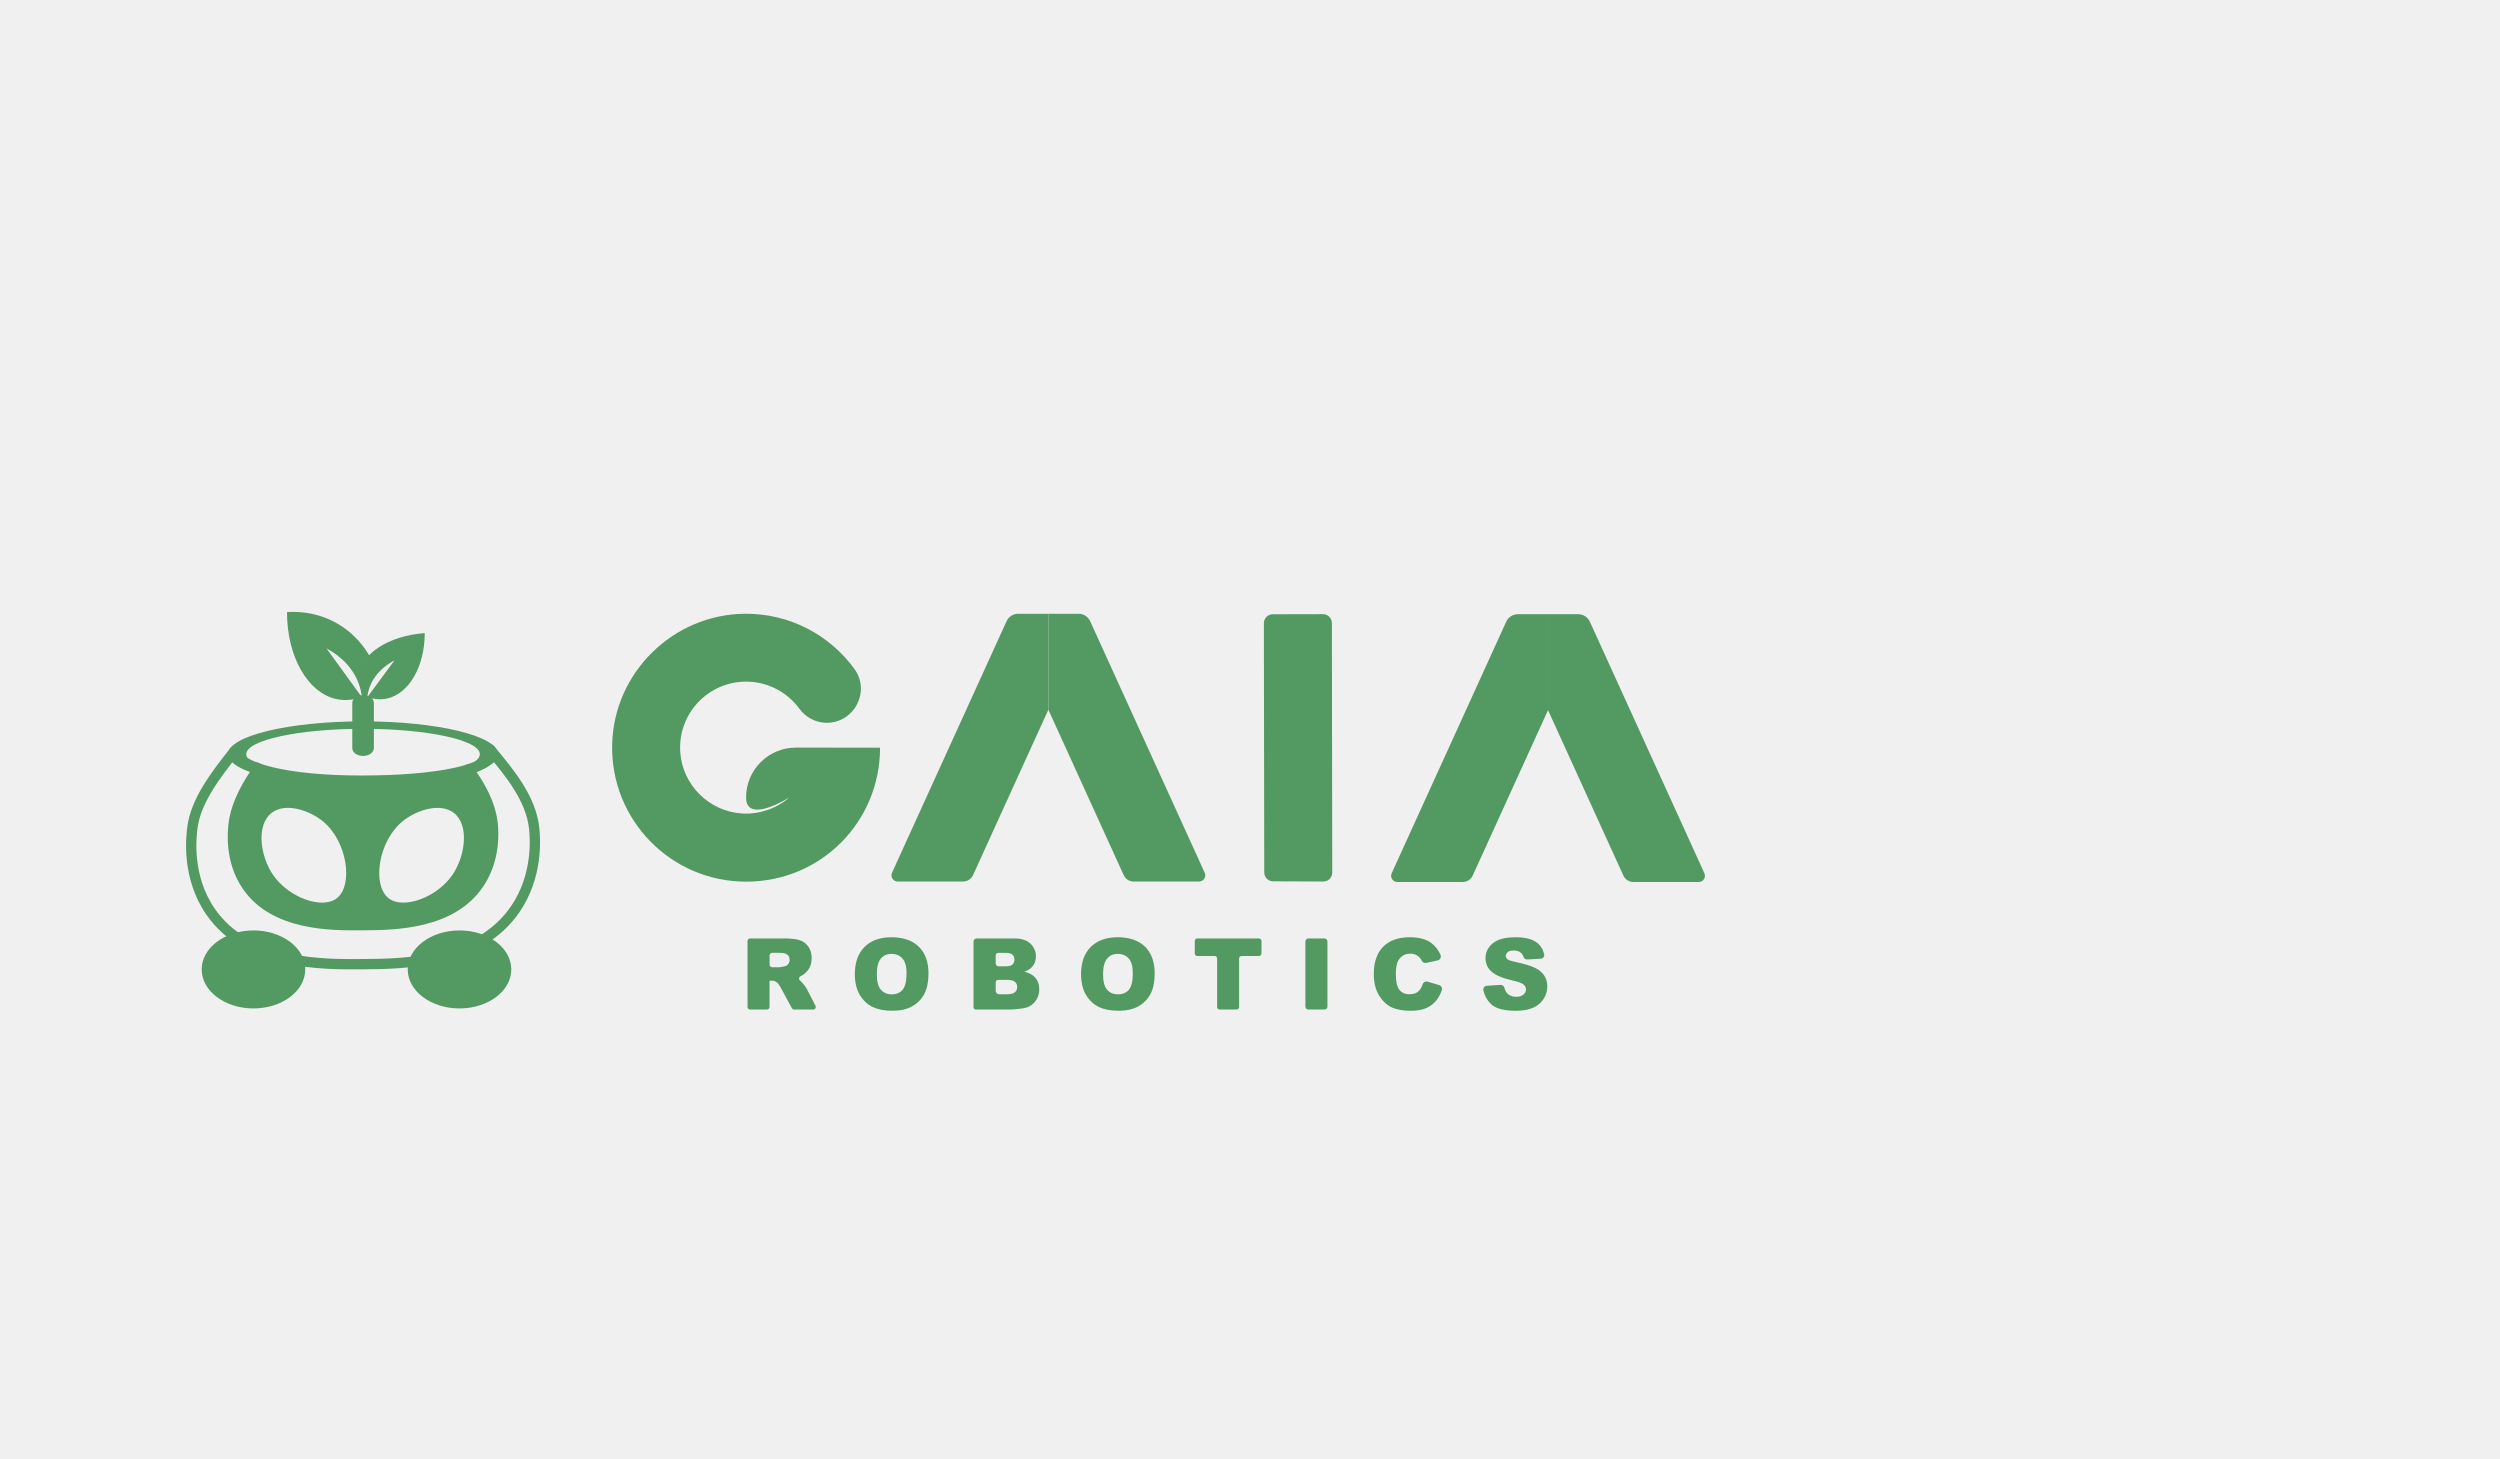
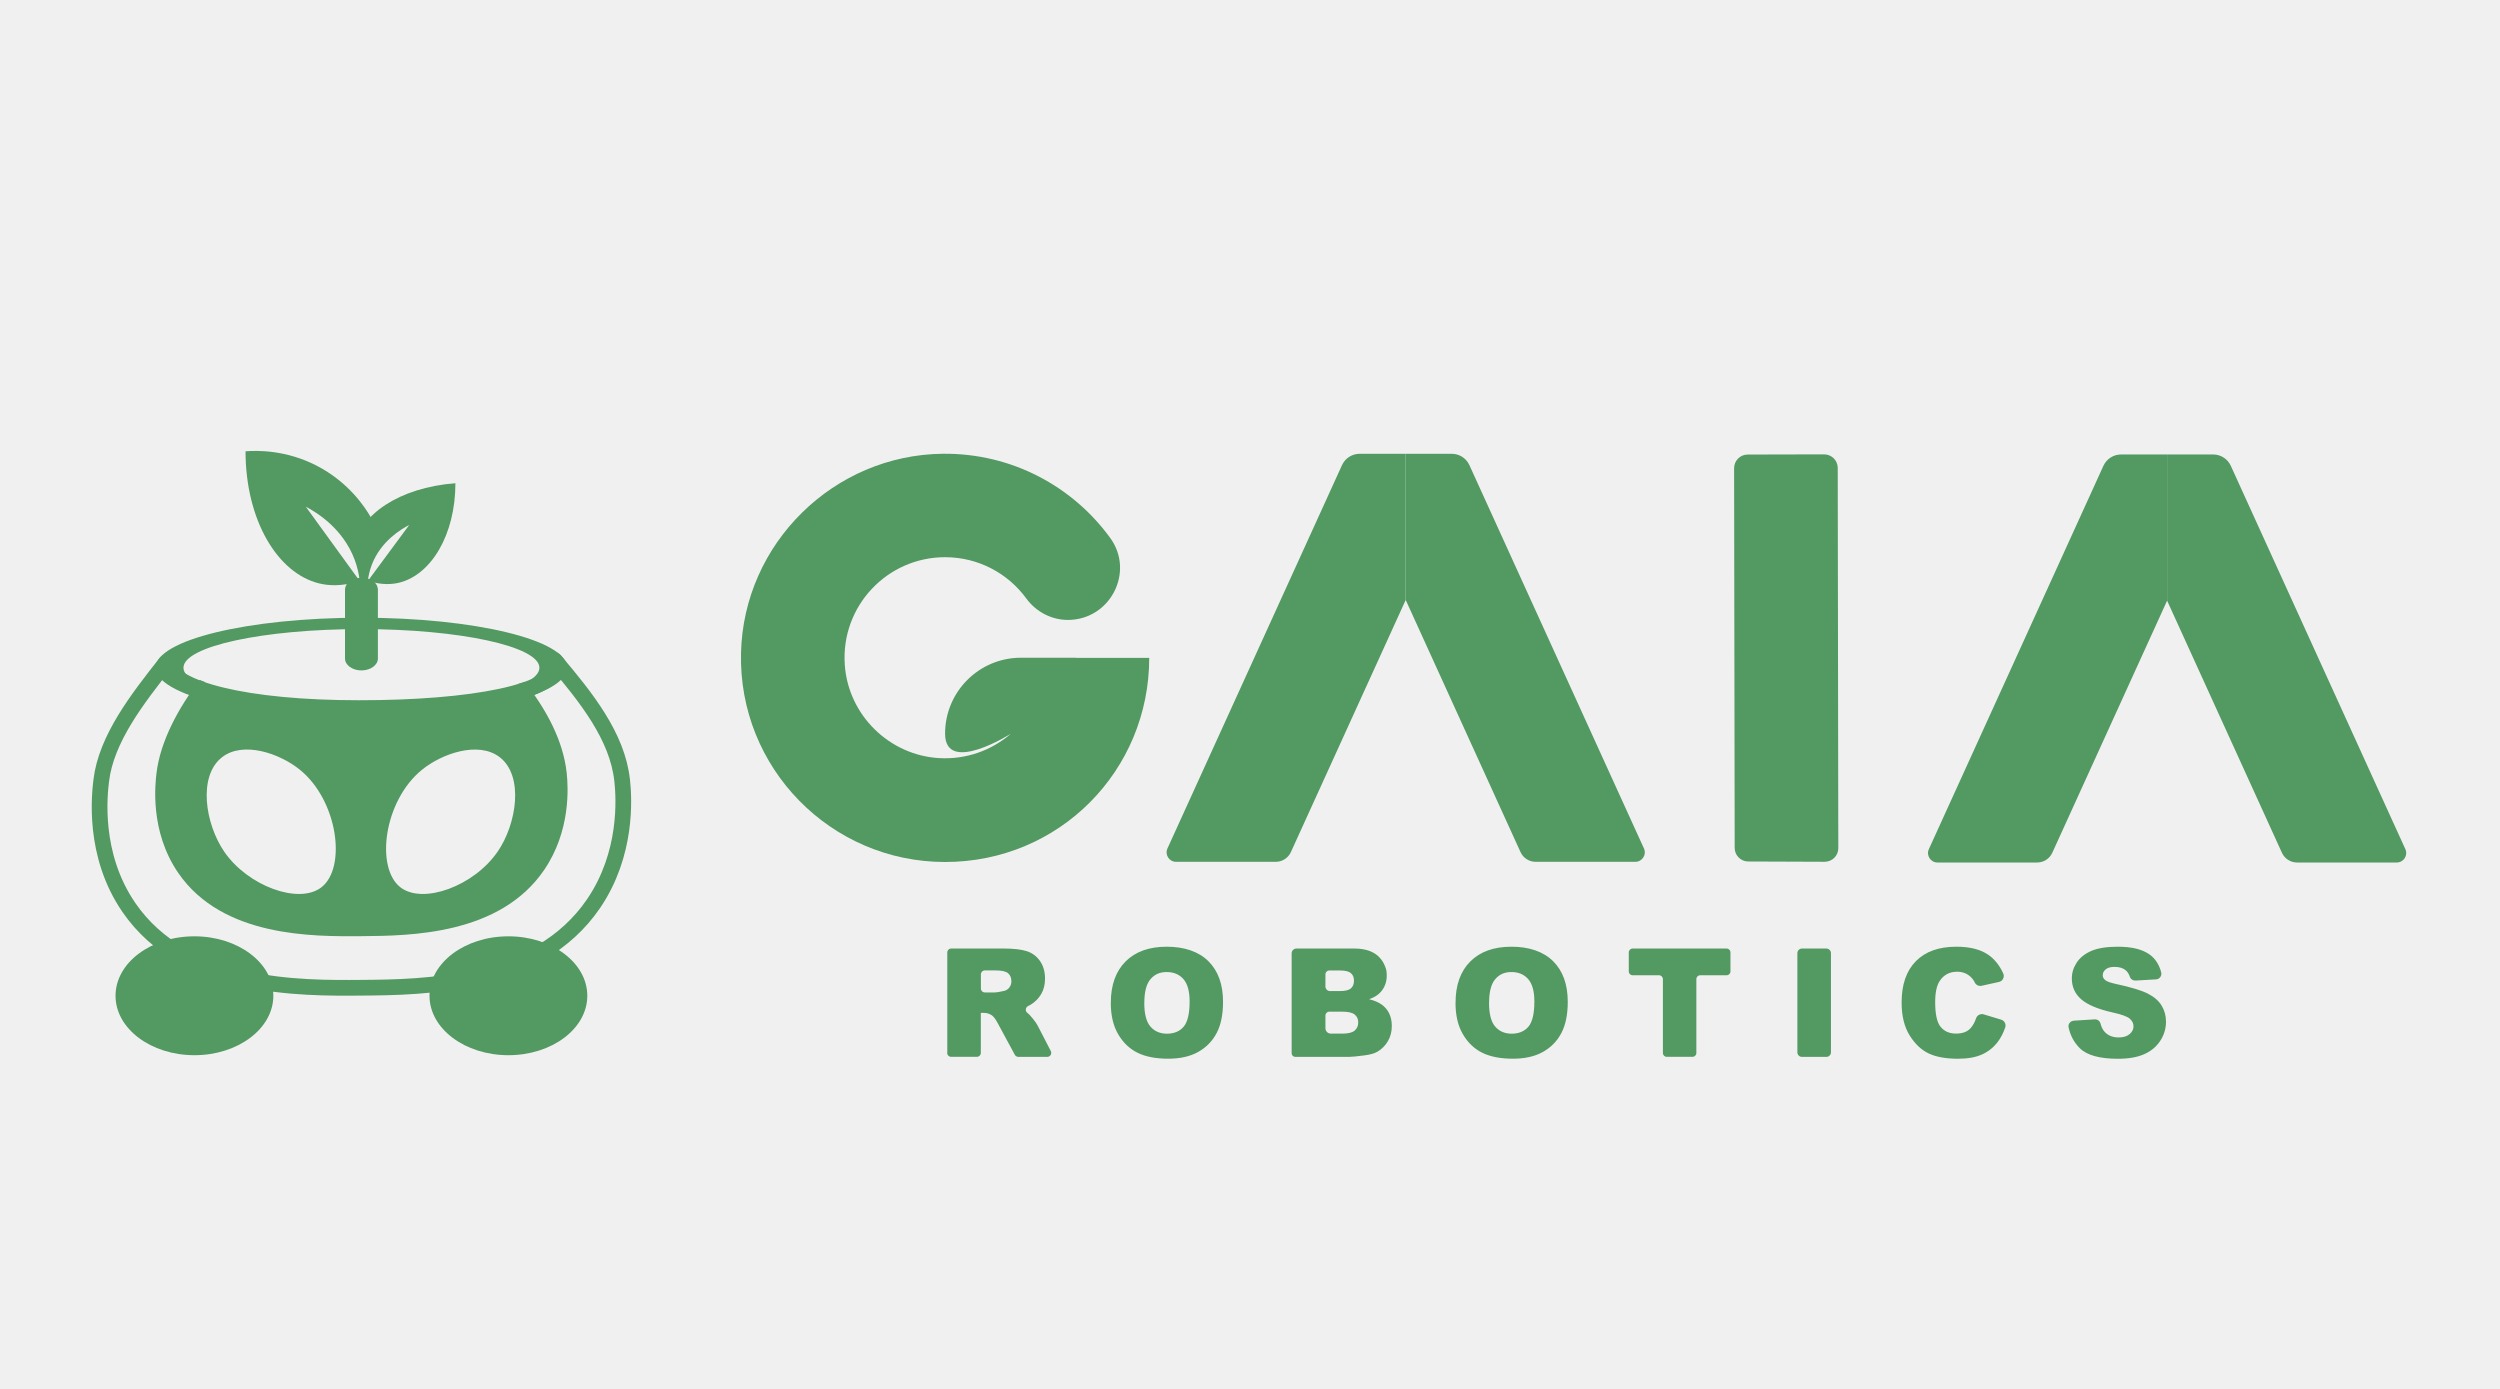
- <svg xmlns="http://www.w3.org/2000/svg" version="1.1" width="120" height="70" viewBox="73 160 120 120" xml:space="preserve">
+ <svg xmlns="http://www.w3.org/2000/svg" version="1.1" width="90" height="50" viewBox="78 186 60 75" xml:space="preserve">
  <defs>
</defs>
  <rect x="0" y="0" width="100%" height="100%" fill="#ffffff" />
  <g transform="matrix(0.1949 0 0 0.1949 107.9453 226.7613)" id="256791">
    <g style="" vector-effect="non-scaling-stroke">
      <g transform="matrix(1 0 0 1 -245.91 -24.14)" id="Layer_1">
        <path style="stroke: none; stroke-width: 1; stroke-dasharray: none; stroke-linecap: butt; stroke-dashoffset: 0; stroke-linejoin: miter; stroke-miterlimit: 4; is-custom-font: none; font-file-url: none; fill: rgb(82,153,98); fill-rule: nonzero; opacity: 1;" transform=" translate(-74.72, -199.32)" d="M 74.72 185.47 c -31.48 0 -57 6.2 -57 13.85 s 25.52 13.85 57 13.85 s 57 -6.2 57 -13.85 s -25.52 -13.85 -57 -13.85 z m 0 24.57 c -27.23 0 -49.31 -4.79 -49.31 -10.71 s 22.08 -10.71 49.31 -10.71 s 49.31 4.79 49.31 10.71 s -22.08 10.71 -49.31 10.71 z" stroke-linecap="round" />
      </g>
      <g transform="matrix(1 0 0 1 -245.9196 14.7595)" id="Layer_1">
        <path style="stroke: none; stroke-width: 1; stroke-dasharray: none; stroke-linecap: butt; stroke-dashoffset: 0; stroke-linejoin: miter; stroke-miterlimit: 4; is-custom-font: none; font-file-url: none; fill: rgb(82,153,98); fill-rule: nonzero; opacity: 1;" transform=" translate(-74.7104, -238.2195)" d="M 29.93 202.72 c -5.92 7.69 -10.92 16.98 -11.98 25.73 c -0.35 2.93 -1.95 16.15 6.03 27.75 c 12.25 17.81 37.27 17.61 50.79 17.5 c 13.43 -0.11 38.31 -0.32 50.59 -18.37 c 7.35 -10.8 6.67 -22.82 6.23 -26.88 c -0.96 -8.8 -5.54 -17.49 -11.66 -25.19 l -1.82 0.58 c -2.77 5.27 -21.04 8.86 -43.91 8.86 s -39.43 -4.34 -43.03 -9.51 c -0.09 -0.04 -0.17 -0.02 -0.25 -0.07 m 32.66 57.08 c -6.24 4.77 -20.3 -0.38 -26.82 -9.83 c -5.39 -7.81 -7.37 -21.08 -0.63 -26.27 c 5.86 -4.51 15.91 -1.06 21.53 3.48 c 10.57 8.57 13.01 27.2 5.93 32.61 z m 48.81 -9.83 c -6.52 9.45 -20.59 14.6 -26.82 9.83 c -7.08 -5.41 -4.64 -24.05 5.93 -32.61 c 5.61 -4.55 15.67 -7.99 21.53 -3.48 c 6.74 5.19 4.76 18.46 -0.63 26.27 z" stroke-linecap="round" />
      </g>
      <g transform="matrix(1 0 0 1 -245.9072 19.1721)" id="Layer_1">
        <path style="stroke: rgb(82,153,98); stroke-width: 4.35; stroke-dasharray: none; stroke-linecap: round; stroke-dashoffset: 0; stroke-linejoin: round; stroke-miterlimit: 4; is-custom-font: none; font-file-url: none; fill: none; fill-rule: nonzero; opacity: 1;" transform=" translate(-74.7229, -242.6321)" d="M 146.95 230.51 c -1.32 -12.14 -9.88 -22.88 -18.68 -33.26 c 0.09 0.31 0.59 0.8 0.59 1.11 c 0 7.65 -23.22 12.15 -54.78 12.15 s -51.8 -5.26 -53.59 -12.52 c -7.86 9.96 -16.46 21.02 -17.85 32.53 c -0.45 3.72 -2.48 20.51 7.66 35.25 c 15.55 22.62 47.33 22.36 64.5 22.22 c 17.06 -0.14 48.65 -0.4 64.25 -23.33 c 9.33 -13.72 8.47 -28.98 7.91 -34.13 z" stroke-linecap="round" />
      </g>
      <g transform="matrix(1 0 0 1 -245.905 -36.2125)" id="Layer_1">
        <path style="stroke: none; stroke-width: 1; stroke-dasharray: none; stroke-linecap: butt; stroke-dashoffset: 0; stroke-linejoin: miter; stroke-miterlimit: 4; is-custom-font: none; font-file-url: none; fill: rgb(82,153,98); fill-rule: nonzero; opacity: 1;" transform=" translate(-74.725, -187.2475)" d="M 74.72 200.07 c -2.5 0 -4.55 -1.48 -4.55 -3.29 v -19.15 c 0.02 -0.34 0.13 -1.48 1.34 -2.32 c 1.7 -1.18 4.73 -1.18 6.43 0 c 1.21 0.84 1.32 1.98 1.34 2.32 v 19.15 c 0 1.81 -2.05 3.29 -4.55 3.29 z" stroke-linecap="round" />
      </g>
      <g transform="matrix(1 0 0 1 -260.645 -65.5996)" id="Layer_1">
        <path style="stroke: none; stroke-width: 1; stroke-dasharray: none; stroke-linecap: butt; stroke-dashoffset: 0; stroke-linejoin: miter; stroke-miterlimit: 4; is-custom-font: none; font-file-url: none; fill: rgb(82,153,98); fill-rule: nonzero; opacity: 1;" transform=" translate(-59.985, -157.8605)" d="M 74.22 162.91 c 0.8 -2.44 2.16 -4.16 3.14 -5.2 c -1.65 -2.86 -6.17 -9.81 -15.11 -14.4 c -8.49 -4.35 -16.33 -4.2 -19.64 -3.95 c 0.01 19.07 8.85 33.8 20.43 36.61 c 2.2 0.54 6.03 1 11.19 -0.68 L 59.3 154.7 c 2.97 1.57 10.21 5.95 13.49 14.56 c 0.82 2.16 1.25 4.21 1.46 6.02 c 0.45 -0.15 0.91 -0.31 1.39 -0.49 c -0.58 -1.04 -3.3 -6.13 -1.4 -11.9 z" stroke-linecap="round" />
      </g>
      <g transform="matrix(1 0 0 1 -233.7865 -61.2828)" id="Layer_1">
        <path style="stroke: none; stroke-width: 1; stroke-dasharray: none; stroke-linecap: butt; stroke-dashoffset: 0; stroke-linejoin: miter; stroke-miterlimit: 4; is-custom-font: none; font-file-url: none; fill: rgb(82,153,98); fill-rule: nonzero; opacity: 1;" transform=" translate(-86.8436, -162.1772)" d="M 73 165.77 c -0.2 1.73 -0.16 4.94 2.43 9.12 c 0.37 0.14 0.71 0.24 1.07 0.36 c 0.16 -1.36 0.49 -2.9 1.12 -4.52 c 2.51 -6.49 8.07 -9.78 10.35 -10.97 l -11.45 15.5 c 3.95 1.26 6.89 0.92 8.57 0.52 c 8.88 -2.12 15.66 -13.21 15.67 -27.57 c -15.67 1.16 -26.75 8.97 -27.75 17.56 z" stroke-linecap="round" />
      </g>
      <g transform="matrix(1 0 0 1 -292.18 66.75)" id="Layer_1">
        <ellipse style="stroke: none; stroke-width: 1; stroke-dasharray: none; stroke-linecap: butt; stroke-dashoffset: 0; stroke-linejoin: miter; stroke-miterlimit: 4; is-custom-font: none; font-file-url: none; fill: rgb(82,153,98); fill-rule: nonzero; opacity: 1;" cx="0" cy="0" rx="21.86" ry="16.47" />
      </g>
      <g transform="matrix(1 0 0 1 -205.19 66.75)" id="Layer_1">
        <ellipse style="stroke: none; stroke-width: 1; stroke-dasharray: none; stroke-linecap: butt; stroke-dashoffset: 0; stroke-linejoin: miter; stroke-miterlimit: 4; is-custom-font: none; font-file-url: none; fill: rgb(82,153,98); fill-rule: nonzero; opacity: 1;" cx="0" cy="0" rx="21.86" ry="16.47" />
      </g>
      <g transform="matrix(1 0 0 1 85.225 0.48)" id="Layer_1">
        <path style="stroke: none; stroke-width: 1; stroke-dasharray: none; stroke-linecap: butt; stroke-dashoffset: 0; stroke-linejoin: miter; stroke-miterlimit: 4; is-custom-font: none; font-file-url: none; fill: rgb(82,153,98); fill-rule: nonzero; opacity: 1;" transform=" translate(-405.855, -223.94)" d="M 237.04 306.04 v -27.82 c 0 -0.61 0.49 -1.1 1.1 -1.1 h 14.36 c 2.87 0 5.06 0.25 6.57 0.74 c 1.52 0.49 2.74 1.4 3.66 2.73 c 0.93 1.33 1.39 2.95 1.39 4.86 c 0 1.67 -0.36 3.1 -1.07 4.31 c -0.71 1.21 -1.69 2.19 -2.93 2.94 c -0.2 0.12 -0.42 0.24 -0.67 0.35 c -0.78 0.36 -0.89 1.43 -0.19 1.93 h 0.02 c 0.34 0.26 0.83 0.78 1.48 1.59 s 1.08 1.43 1.3 1.87 l 3.66 7.09 c 0.38 0.73 -0.15 1.61 -0.98 1.61 h -8.02 c -0.4 0 -0.78 -0.22 -0.97 -0.58 l -4.65 -8.6 c -0.63 -1.19 -1.19 -1.96 -1.68 -2.31 c -0.67 -0.46 -1.43 -0.7 -2.27 -0.7 h -0.82 v 11.08 c 0 0.61 -0.49 1.1 -1.1 1.1 h -7.12 c -0.61 0 -1.1 -0.49 -1.1 -1.1 z m 9.31 -17.85 c 0 0.61 0.49 1.1 1.1 1.1 h 2.81 c 0.42 0 1.24 -0.14 2.46 -0.41 c 0.61 -0.12 1.12 -0.44 1.5 -0.94 c 0.39 -0.5 0.58 -1.09 0.58 -1.74 c 0 -0.97 -0.31 -1.71 -0.92 -2.23 c -0.61 -0.52 -1.77 -0.78 -3.46 -0.78 h -2.97 c -0.61 0 -1.1 0.49 -1.1 1.1 v 3.9 z M 282.35 292.16 c 0 -4.9 1.36 -8.72 4.09 -11.45 c 2.73 -2.73 6.53 -4.09 11.4 -4.09 s 8.85 1.34 11.55 4.02 c 2.7 2.68 4.05 6.44 4.05 11.27 c 0 3.51 -0.59 6.38 -1.77 8.63 c -1.18 2.25 -2.89 3.99 -5.12 5.24 s -5.01 1.87 -8.34 1.87 s -6.19 -0.54 -8.4 -1.62 c -2.22 -1.08 -4.02 -2.78 -5.4 -5.12 c -1.38 -2.33 -2.07 -5.25 -2.07 -8.76 z m 9.27 0.04 c 0 3.03 0.56 5.21 1.69 6.53 c 1.13 1.32 2.66 1.99 4.6 1.99 s 3.54 -0.65 4.63 -1.95 c 1.09 -1.3 1.64 -3.62 1.64 -6.98 c 0 -2.83 -0.57 -4.89 -1.71 -6.19 c -1.14 -1.3 -2.69 -1.96 -4.64 -1.96 s -3.37 0.66 -4.5 1.99 c -1.13 1.32 -1.7 3.51 -1.7 6.57 z M 332.45 278.45 c 0 -0.73 0.59 -1.32 1.32 -1.32 h 16.04 c 4.62 0 7.52 1.82 8.72 5.47 c 0.11 0.33 0.18 0.68 0.22 1.02 c 0.23 2.2 -0.3 4.05 -1.61 5.54 c -0.74 0.85 -1.81 1.51 -3.23 2.01 c 2.16 0.52 3.74 1.41 4.76 2.67 c 1.02 1.26 1.53 2.85 1.53 4.76 c 0 1.56 -0.36 2.96 -1.09 4.2 a 7.934 7.934 0 0 1 -2.97 2.95 c -0.78 0.45 -1.95 0.78 -3.52 0.98 c -2.09 0.27 -3.47 0.41 -4.16 0.41 h -15.02 c -0.55 0 -0.99 -0.44 -0.99 -0.99 v -27.7 z m 9.36 9.19 c 0 0.7 0.57 1.27 1.27 1.27 h 2.77 c 1.45 0 2.45 -0.25 3.02 -0.75 c 0.57 -0.5 0.85 -1.22 0.85 -2.16 c 0 -0.87 -0.28 -1.56 -0.85 -2.05 s -1.55 -0.74 -2.96 -0.74 h -3.04 c -0.58 0 -1.06 0.47 -1.06 1.06 v 3.37 z m 0 11.56 c 0 0.83 0.67 1.5 1.5 1.5 h 3.23 c 1.6 0 2.72 -0.28 3.38 -0.85 c 0.66 -0.57 0.98 -1.33 0.98 -2.28 c 0 -0.89 -0.32 -1.6 -0.97 -2.14 c -0.65 -0.54 -1.78 -0.81 -3.41 -0.81 h -3.65 c -0.59 0 -1.06 0.48 -1.06 1.06 v 3.52 z M 377.86 292.16 c 0 -4.9 1.36 -8.72 4.09 -11.45 c 2.73 -2.73 6.53 -4.09 11.4 -4.09 s 8.85 1.34 11.55 4.02 c 2.7 2.68 4.05 6.44 4.05 11.27 c 0 3.51 -0.59 6.38 -1.77 8.63 c -1.18 2.25 -2.89 3.99 -5.12 5.24 s -5.01 1.87 -8.34 1.87 s -6.19 -0.54 -8.4 -1.62 c -2.22 -1.08 -4.02 -2.78 -5.4 -5.12 c -1.38 -2.33 -2.07 -5.25 -2.07 -8.76 z m 9.28 0.04 c 0 3.03 0.56 5.21 1.69 6.53 c 1.13 1.32 2.66 1.99 4.6 1.99 s 3.54 -0.65 4.63 -1.95 c 1.09 -1.3 1.64 -3.62 1.64 -6.98 c 0 -2.83 -0.57 -4.89 -1.71 -6.19 c -1.14 -1.3 -2.69 -1.96 -4.64 -1.96 s -3.37 0.66 -4.5 1.99 c -1.13 1.32 -1.7 3.51 -1.7 6.57 z M 426.9 277.13 h 26.07 c 0.59 0 1.06 0.48 1.06 1.06 v 5.28 c 0 0.59 -0.48 1.06 -1.06 1.06 h -7.33 c -0.59 0 -1.06 0.48 -1.06 1.06 v 20.48 c 0 0.59 -0.48 1.06 -1.06 1.06 h -7.15 c -0.59 0 -1.06 -0.48 -1.06 -1.06 v -20.48 c 0 -0.59 -0.48 -1.06 -1.06 -1.06 h -7.33 c -0.59 0 -1.06 -0.48 -1.06 -1.06 v -5.28 c 0 -0.59 0.48 -1.06 1.06 -1.06 z M 473.84 277.13 h 6.76 c 0.7 0 1.27 0.57 1.27 1.27 v 27.48 c 0 0.7 -0.57 1.27 -1.27 1.27 h -6.76 c -0.7 0 -1.27 -0.57 -1.27 -1.27 V 278.4 c 0 -0.7 0.57 -1.27 1.27 -1.27 z M 524.16 295.36 l 4.87 1.47 c 0.91 0.27 1.43 1.25 1.13 2.15 c -0.53 1.56 -1.23 2.91 -2.1 4.05 c -1.17 1.53 -2.63 2.68 -4.37 3.46 s -3.95 1.17 -6.64 1.17 c -3.26 0 -5.93 -0.47 -8 -1.42 c -2.07 -0.95 -3.85 -2.62 -5.35 -5 c -1.5 -2.39 -2.25 -5.44 -2.25 -9.17 c 0 -4.97 1.32 -8.78 3.96 -11.45 c 2.64 -2.67 6.38 -4 11.21 -4 c 3.78 0 6.75 0.76 8.92 2.29 c 1.69 1.19 3.04 2.89 4.05 5.08 c 0.46 0.99 -0.09 2.16 -1.16 2.39 l -4.83 1.07 c -0.79 0.17 -1.57 -0.24 -1.91 -0.97 c -0.14 -0.29 -0.27 -0.53 -0.42 -0.72 a 5.323 5.323 0 0 0 -1.9 -1.64 c -0.75 -0.38 -1.59 -0.57 -2.52 -0.57 c -2.1 0 -3.71 0.85 -4.83 2.54 c -0.85 1.25 -1.27 3.22 -1.27 5.91 c 0 3.33 0.5 5.61 1.52 6.84 c 1.01 1.23 2.43 1.85 4.26 1.85 s 3.12 -0.5 4.02 -1.49 c 0.64 -0.7 1.15 -1.62 1.54 -2.77 c 0.29 -0.85 1.24 -1.33 2.09 -1.07 z M 549.18 297.11 l 5.77 -0.36 c 0.73 -0.05 1.41 0.43 1.6 1.14 c 0.22 0.85 0.53 1.53 0.93 2.05 c 0.96 1.22 2.32 1.82 4.09 1.82 c 1.32 0 2.34 -0.31 3.06 -0.93 c 0.72 -0.62 1.07 -1.34 1.07 -2.16 s -0.34 -1.47 -1.02 -2.09 s -2.27 -1.19 -4.75 -1.74 c -4.07 -0.91 -6.97 -2.13 -8.7 -3.64 c -1.75 -1.52 -2.62 -3.45 -2.62 -5.79 c 0 -1.54 0.45 -3 1.34 -4.37 c 0.89 -1.37 2.24 -2.45 4.03 -3.24 c 1.79 -0.78 4.26 -1.18 7.38 -1.18 c 3.84 0 6.76 0.71 8.77 2.14 c 1.59 1.13 2.67 2.78 3.24 4.96 c 0.25 0.95 -0.44 1.9 -1.42 1.95 l -5.69 0.33 c -0.68 0.04 -1.33 -0.36 -1.55 -1 c -0.27 -0.81 -0.67 -1.43 -1.2 -1.87 c -0.74 -0.61 -1.77 -0.92 -3.08 -0.92 c -1.08 0 -1.89 0.23 -2.44 0.69 c -0.55 0.46 -0.82 1.01 -0.82 1.67 c 0 0.48 0.23 0.91 0.68 1.29 c 0.44 0.4 1.47 0.76 3.11 1.11 c 4.05 0.87 6.96 1.76 8.71 2.65 c 1.75 0.89 3.03 2 3.83 3.33 c 0.8 1.32 1.2 2.81 1.2 4.44 c 0 1.92 -0.53 3.7 -1.6 5.32 c -1.06 1.62 -2.55 2.86 -4.46 3.7 c -1.91 0.84 -4.32 1.26 -7.23 1.26 c -5.11 0 -8.64 -0.98 -10.61 -2.95 c -1.58 -1.58 -2.61 -3.5 -3.09 -5.77 c -0.19 -0.91 0.51 -1.77 1.44 -1.83 z M 455.04 144.04 l 0.16 105.21 c 0 2.07 1.68 3.76 3.76 3.76 l 21.17 0.08 c 2.09 0 3.79 -1.69 3.78 -3.78 l -0.16 -105.34 c 0 -2.08 -1.7 -3.77 -3.78 -3.76 c -7.06 0.02 -14.12 0.03 -21.17 0.05 c -2.08 0 -3.76 1.69 -3.76 3.78 z" stroke-linecap="round" />
      </g>
      <g transform="matrix(1 0 0 1 222.4007 -26.695)" id="_x3C_Mirror_Repeat_x3E_" clip-path="url(#CLIPPATH_1)">
        <clipPath id="CLIPPATH_1">
          <path transform="matrix(1 0 0 1 -1.1458 0) translate(-541.885, -196.765)" id="clippath" d="M 508.76 140.24 h 66.25 v 113.05 h -66.25 z" stroke-linecap="round" />
        </clipPath>
        <path style="stroke: none; stroke-width: 1; stroke-dasharray: none; stroke-linecap: butt; stroke-dashoffset: 0; stroke-linejoin: miter; stroke-miterlimit: 4; is-custom-font: none; font-file-url: none; fill: rgb(82,153,98); fill-rule: nonzero; opacity: 1;" transform=" translate(-543.0308, -196.765)" d="M 577.25 140.24 h -15 c -2.11 0 -4.02 1.23 -4.89 3.15 L 509 249.59 c -0.79 1.73 0.48 3.7 2.38 3.7 h 27.64 c 1.79 0 3.42 -1.05 4.17 -2.68 l 34.11 -74.9 l -0.04 -35.47 z" stroke-linecap="round" />
      </g>
      <g transform="matrix(1 0 0 1 286.3592 -26.695)" id="_x3C_Mirror_Repeat_x3E_-2" clip-path="url(#CLIPPATH_2)">
        <clipPath id="CLIPPATH_2">
          <path transform="matrix(1 0 0 1 1.1458 0) translate(-608.135, -196.765)" id="clippath-1" d="M 575.01 140.24 h 66.25 v 113.05 h -66.25 z" stroke-linecap="round" />
        </clipPath>
        <path style="stroke: none; stroke-width: 1; stroke-dasharray: none; stroke-linecap: butt; stroke-dashoffset: 0; stroke-linejoin: miter; stroke-miterlimit: 4; is-custom-font: none; font-file-url: none; fill: rgb(82,153,98); fill-rule: nonzero; opacity: 1;" transform=" translate(-606.9892, -196.765)" d="M 572.77 140.24 h 15 c 2.11 0 4.02 1.23 4.89 3.15 l 48.36 106.2 c 0.79 1.73 -0.48 3.7 -2.38 3.7 H 611 c -1.79 0 -3.42 -1.05 -4.17 -2.68 l -34.11 -74.9 l 0.04 -35.47 z" stroke-linecap="round" />
      </g>
      <g transform="matrix(1 0 0 1 11.4407 -26.885)" id="_x3C_Mirror_Repeat_x3E_-3" clip-path="url(#CLIPPATH_3)">
        <clipPath id="CLIPPATH_3">
          <path transform="matrix(1 0 0 1 -1.1558 0) translate(-330.915, -196.575)" id="clippath-2" d="M 297.79 140.05 h 66.25 V 253.1 h -66.25 z" stroke-linecap="round" />
        </clipPath>
        <path style="stroke: none; stroke-width: 1; stroke-dasharray: none; stroke-linecap: butt; stroke-dashoffset: 0; stroke-linejoin: miter; stroke-miterlimit: 4; is-custom-font: none; font-file-url: none; fill: rgb(82,153,98); fill-rule: nonzero; opacity: 1;" transform=" translate(-332.0708, -196.575)" d="M 366.29 140.05 h -15 c -2.11 0 -4.02 1.23 -4.89 3.15 l -48.36 106.2 c -0.79 1.73 0.48 3.7 2.38 3.7 h 27.64 c 1.79 0 3.42 -1.05 4.17 -2.68 l 34.11 -74.9 l -0.04 -35.47 z" stroke-linecap="round" />
      </g>
      <g transform="matrix(1 0 0 1 75.3992 -26.885)" id="_x3C_Mirror_Repeat_x3E_-4" clip-path="url(#CLIPPATH_4)">
        <clipPath id="CLIPPATH_4">
          <path transform="matrix(1 0 0 1 1.1458 0) translate(-397.175, -196.575)" id="clippath-3" d="M 364.05 140.05 h 66.25 V 253.1 h -66.25 z" stroke-linecap="round" />
        </clipPath>
        <path style="stroke: none; stroke-width: 1; stroke-dasharray: none; stroke-linecap: butt; stroke-dashoffset: 0; stroke-linejoin: miter; stroke-miterlimit: 4; is-custom-font: none; font-file-url: none; fill: rgb(82,153,98); fill-rule: nonzero; opacity: 1;" transform=" translate(-396.0292, -196.575)" d="M 361.81 140.05 h 15 c 2.11 0 4.02 1.23 4.89 3.15 l 48.36 106.2 c 0.79 1.73 -0.48 3.7 -2.38 3.7 h -27.64 c -1.79 0 -3.42 -1.05 -4.17 -2.68 l -34.11 -74.9 l 0.04 -35.47 z" stroke-linecap="round" />
      </g>
      <g transform="matrix(1 0 0 1 -84.1981 -26.8663)" id="Layer_1">
        <path style="stroke: none; stroke-width: 1; stroke-dasharray: none; stroke-linecap: butt; stroke-dashoffset: 0; stroke-linejoin: miter; stroke-miterlimit: 4; is-custom-font: none; font-file-url: none; fill: rgb(82,153,98); fill-rule: nonzero; opacity: 1;" transform=" translate(-236.432, -196.5937)" d="M 272.67 196.58 v -0.03 h -15.21 c -11.62 0 -21.03 9.42 -21.03 21.03 s 18.26 0 18.26 0 a 27.793 27.793 0 0 1 -19.82 6.79 c -13.91 -0.76 -25.28 -11.95 -26.23 -25.85 c -1.12 -16.28 11.76 -29.82 27.79 -29.82 c 9.23 0 17.41 4.49 22.48 11.41 c 2.71 3.7 6.96 5.97 11.55 5.97 c 11.69 0 18.59 -13.27 11.72 -22.72 c -10.38 -14.27 -27.27 -23.5 -46.32 -23.32 c -30.31 0.3 -55.26 24.88 -55.97 55.18 c -0.75 31.86 24.85 57.93 56.54 57.93 s 56.56 -25.32 56.56 -56.56 h -20.31 z" stroke-linecap="round" />
      </g>
    </g>
  </g>
</svg>
